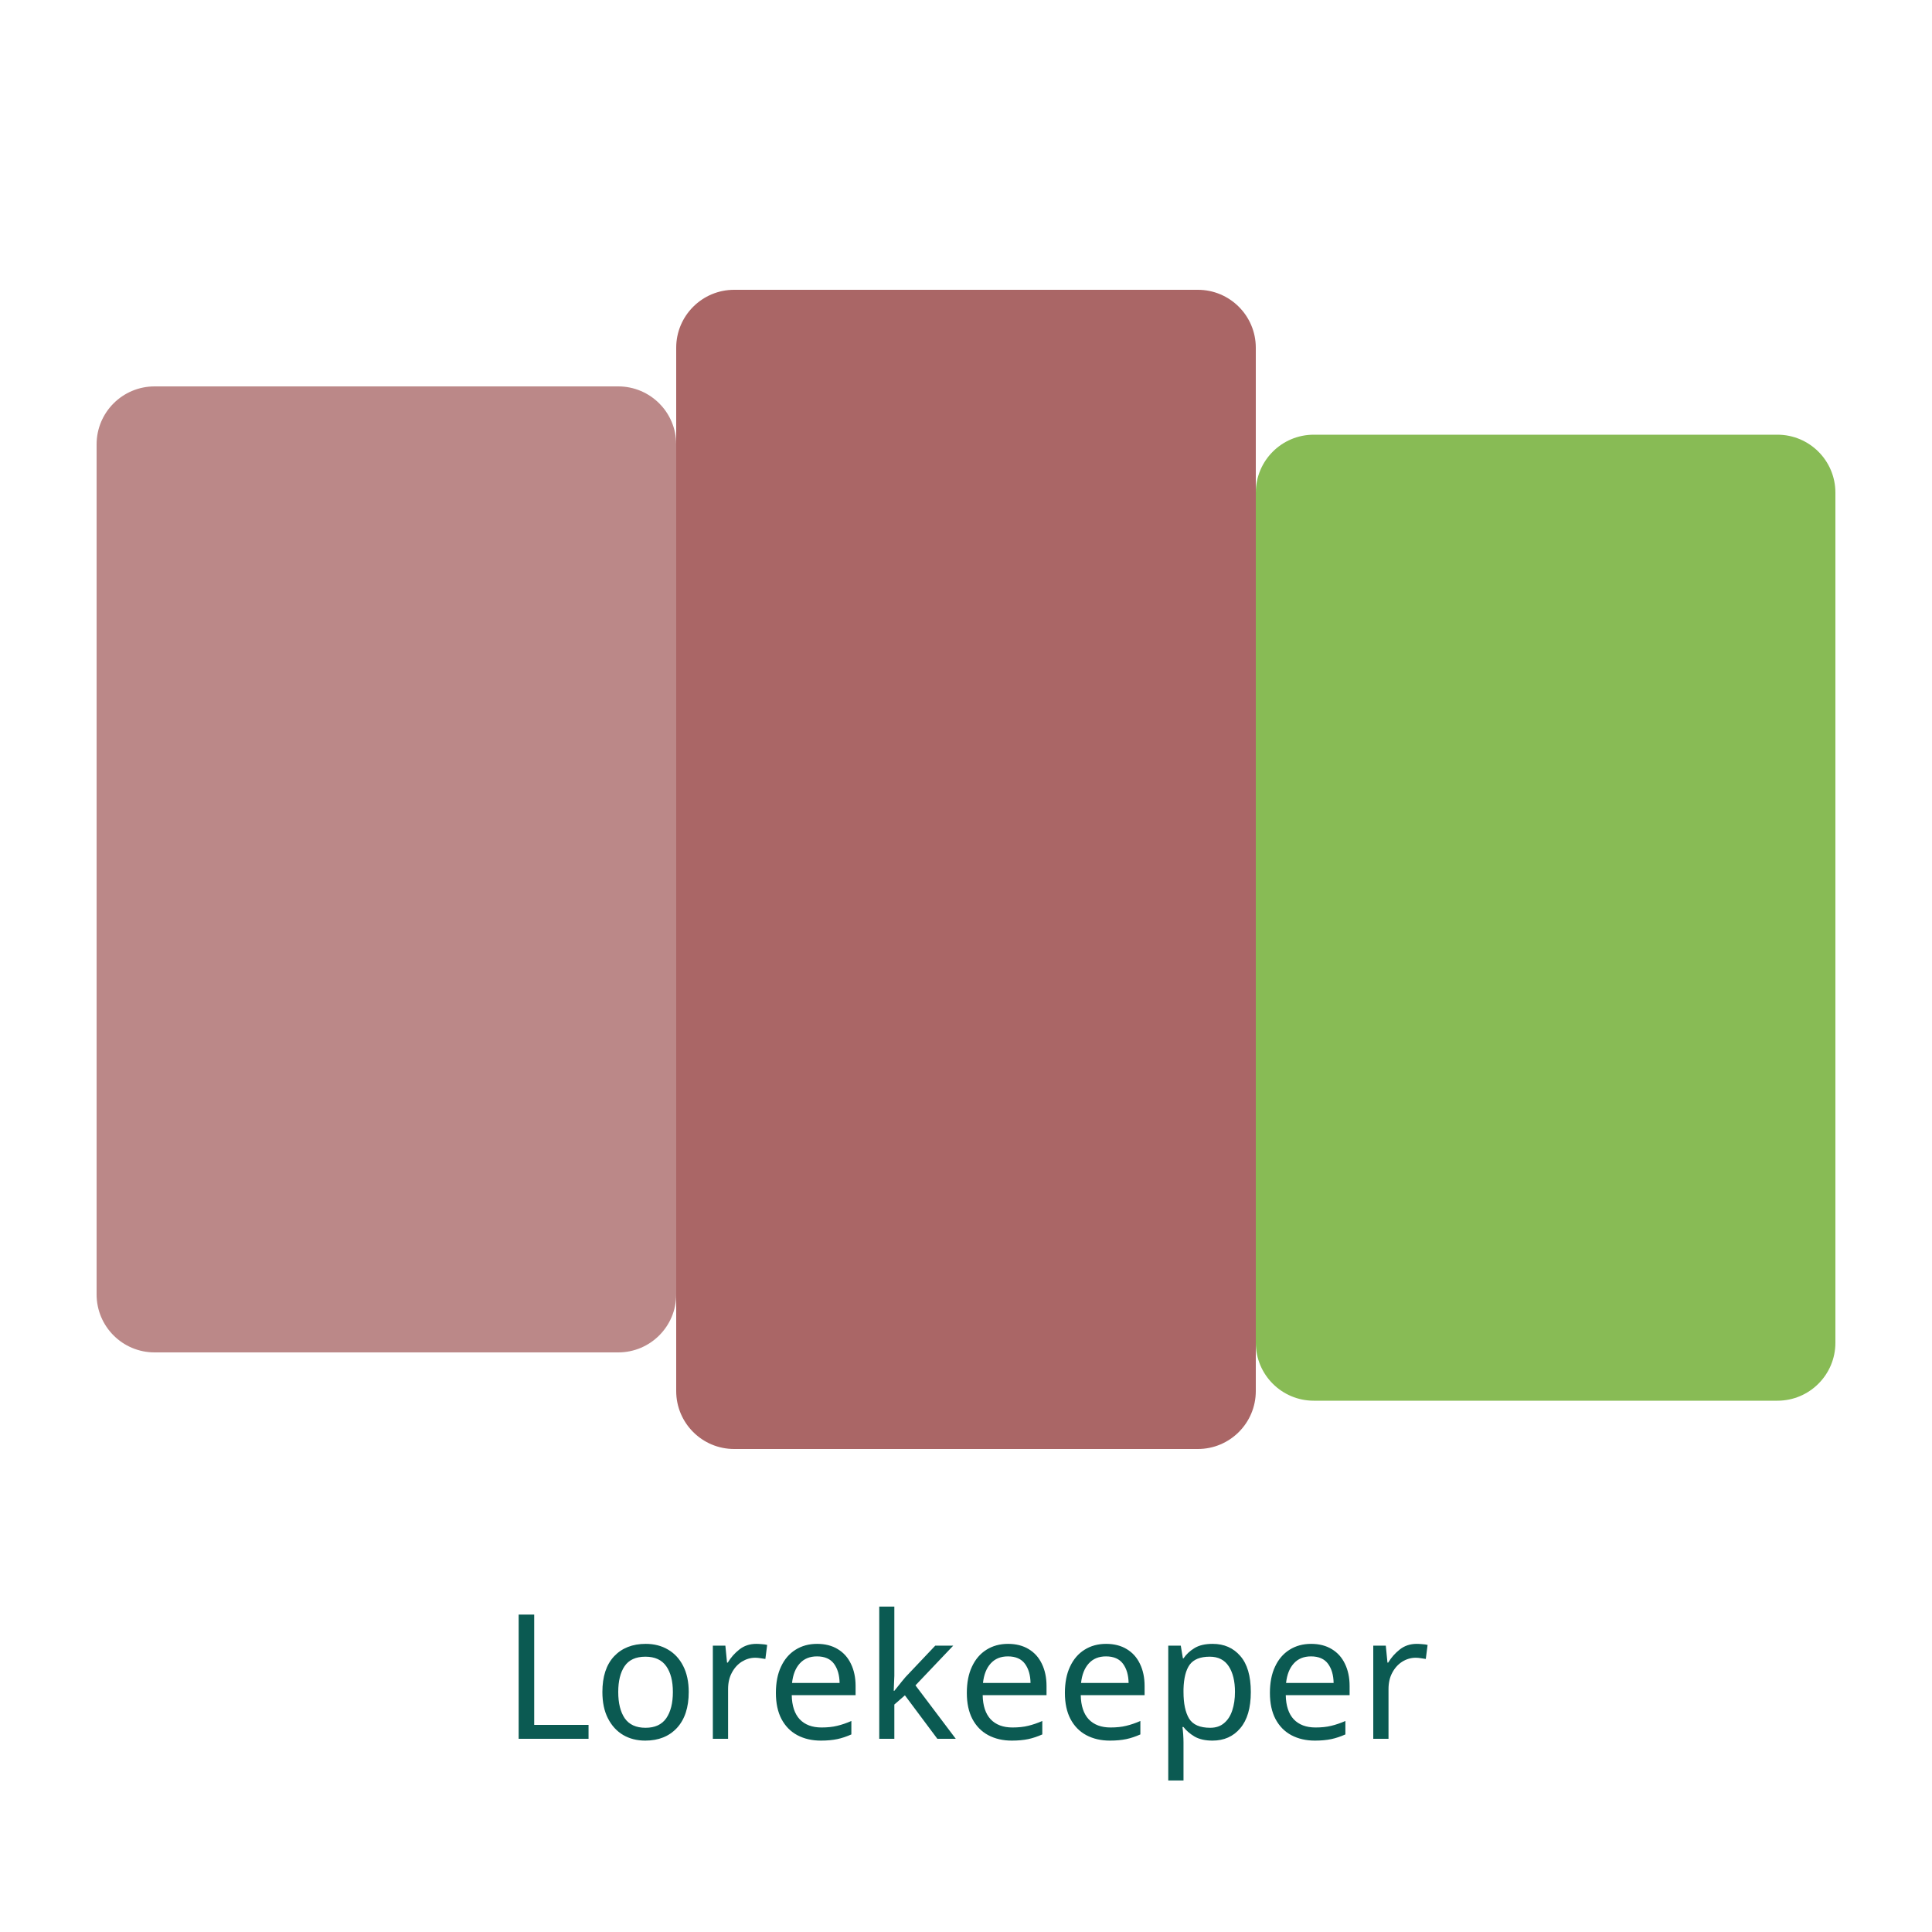
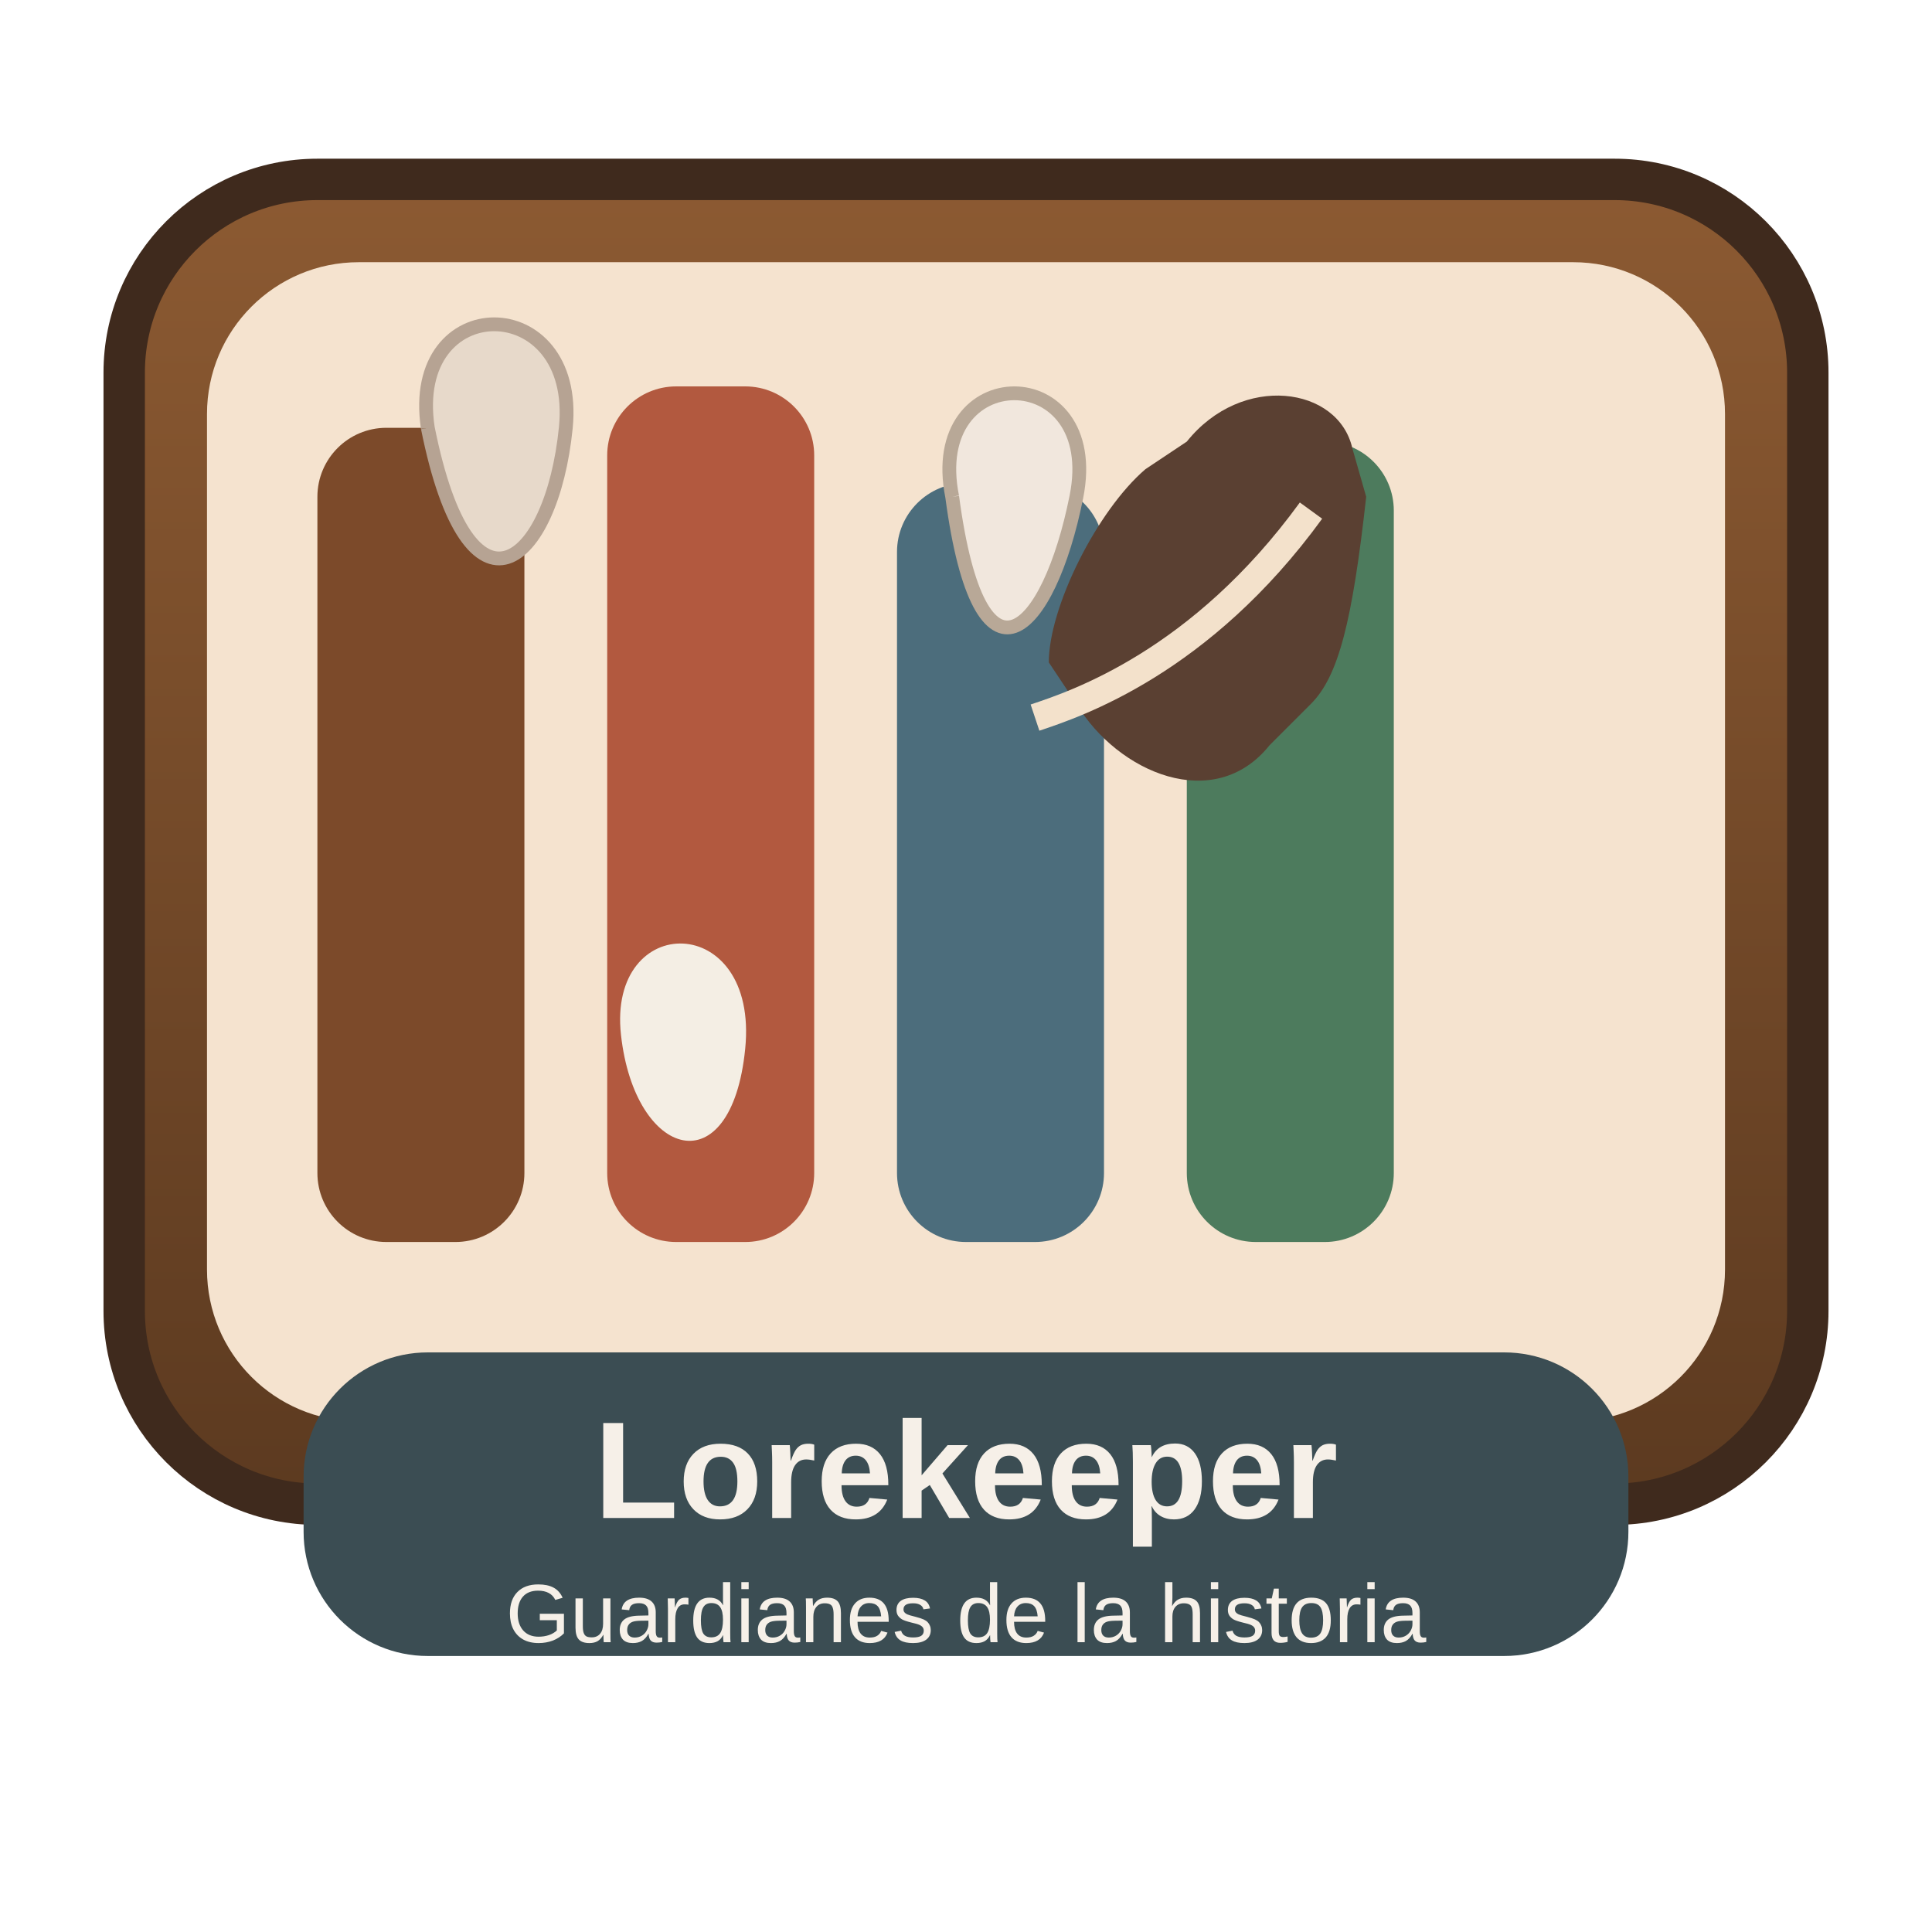
- <svg xmlns="http://www.w3.org/2000/svg" viewBox="0 0 200 200" width="160" height="160">
-   <rect x="10" y="40" width="60" height="100" rx="6" fill="#b88" />
-   <rect x="70" y="30" width="60" height="120" rx="6" fill="#a66" />
-   <rect x="130" y="45" width="60" height="100" rx="6" fill="#8b5" />
+ <svg xmlns="http://www.w3.org/2000/svg" viewBox="0 0 280 280" width="160" height="160" role="img" aria-label="Logo Lorekeeper">
+   <defs>
+     <linearGradient id="frameGrad" x1="0" y1="0" x2="0" y2="1">
+       <stop offset="0%" stop-color="#8c5a32" />
+       <stop offset="100%" stop-color="#5c3a20" />
+     </linearGradient>
+     <linearGradient id="bookSpineGrad" x1="0" y1="0" x2="1" y2="1">
+       <stop offset="0%" stop-color="#d6b18b" />
+       <stop offset="100%" stop-color="#a47e5f" />
+     </linearGradient>
+   </defs>
+   <rect x="18" y="26" width="244" height="192" rx="28" fill="url(#frameGrad)" stroke="#3f2a1d" stroke-width="6" />
+   <rect x="30" y="38" width="220" height="168" rx="22" fill="#f5e3cf" />
  <g>
-     <text x="100" y="180" font-family="Verdana" font-size="18" text-anchor="middle" fill="#0b5a52">Lorekeeper</text>
+     <rect x="46" y="62" width="30" height="118" rx="10" fill="#7c4a2a" />
+     <rect x="88" y="56" width="30" height="124" rx="10" fill="#b2593f" />
+     <rect x="130" y="70" width="30" height="110" rx="10" fill="#4c6d7c" />
+     <rect x="172" y="64" width="30" height="116" rx="10" fill="#4d7b5d" />
+     <path d="M62 62 C59 42, 84 42, 82 62 S68 92, 62 62" fill="#e7d9ca" stroke="#b6a393" stroke-width="2" />
+     <path d="M138 72 C134 52, 160 52, 156 72 S142 102, 138 72" fill="#f1e7dd" stroke="#b8a897" stroke-width="2" />
+     <path d="M90 150 C88 132, 110 132, 108 152 S92 168, 90 150" fill="#f4eee4" />
+     <path d="M198 72 L196 65 C194 56, 180 54, 172 64 L166 68 C159 74, 152 88, 152 96 L156 102 C162 112, 176 118, 184 108 L190 102 C194 98, 196 90, 198 72 Z" fill="#5a4032" />
+     <path d="M190 74 C174 96, 156 102, 150 104" stroke="#f3e1cb" stroke-width="4" fill="none" />
  </g>
+   <rect x="44" y="196" width="192" height="44" rx="18" fill="#3b4d53" />
+   <text x="140" y="220" font-family="Segoe UI, Arial, sans-serif" font-size="20" text-anchor="middle" fill="#f6f0e8" font-weight="700">Lorekeeper</text>
+   <text x="140" y="238" font-family="Segoe UI, Arial, sans-serif" font-size="12" text-anchor="middle" fill="#f6f0e8">Guardianes de la historia</text>
</svg>
